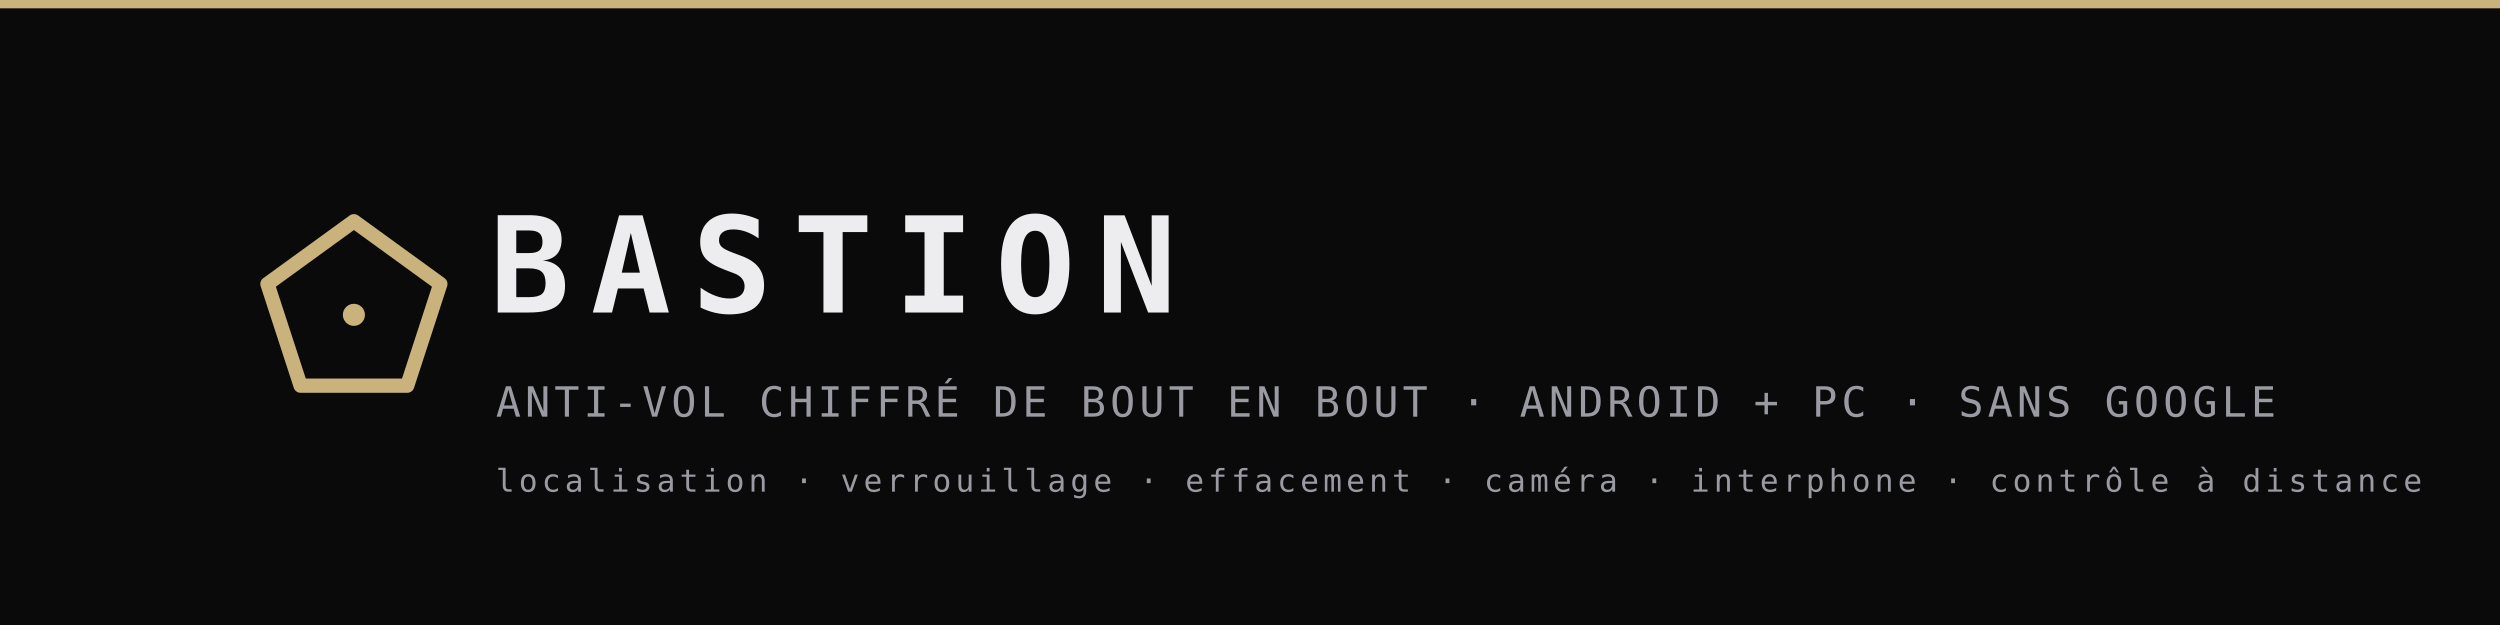
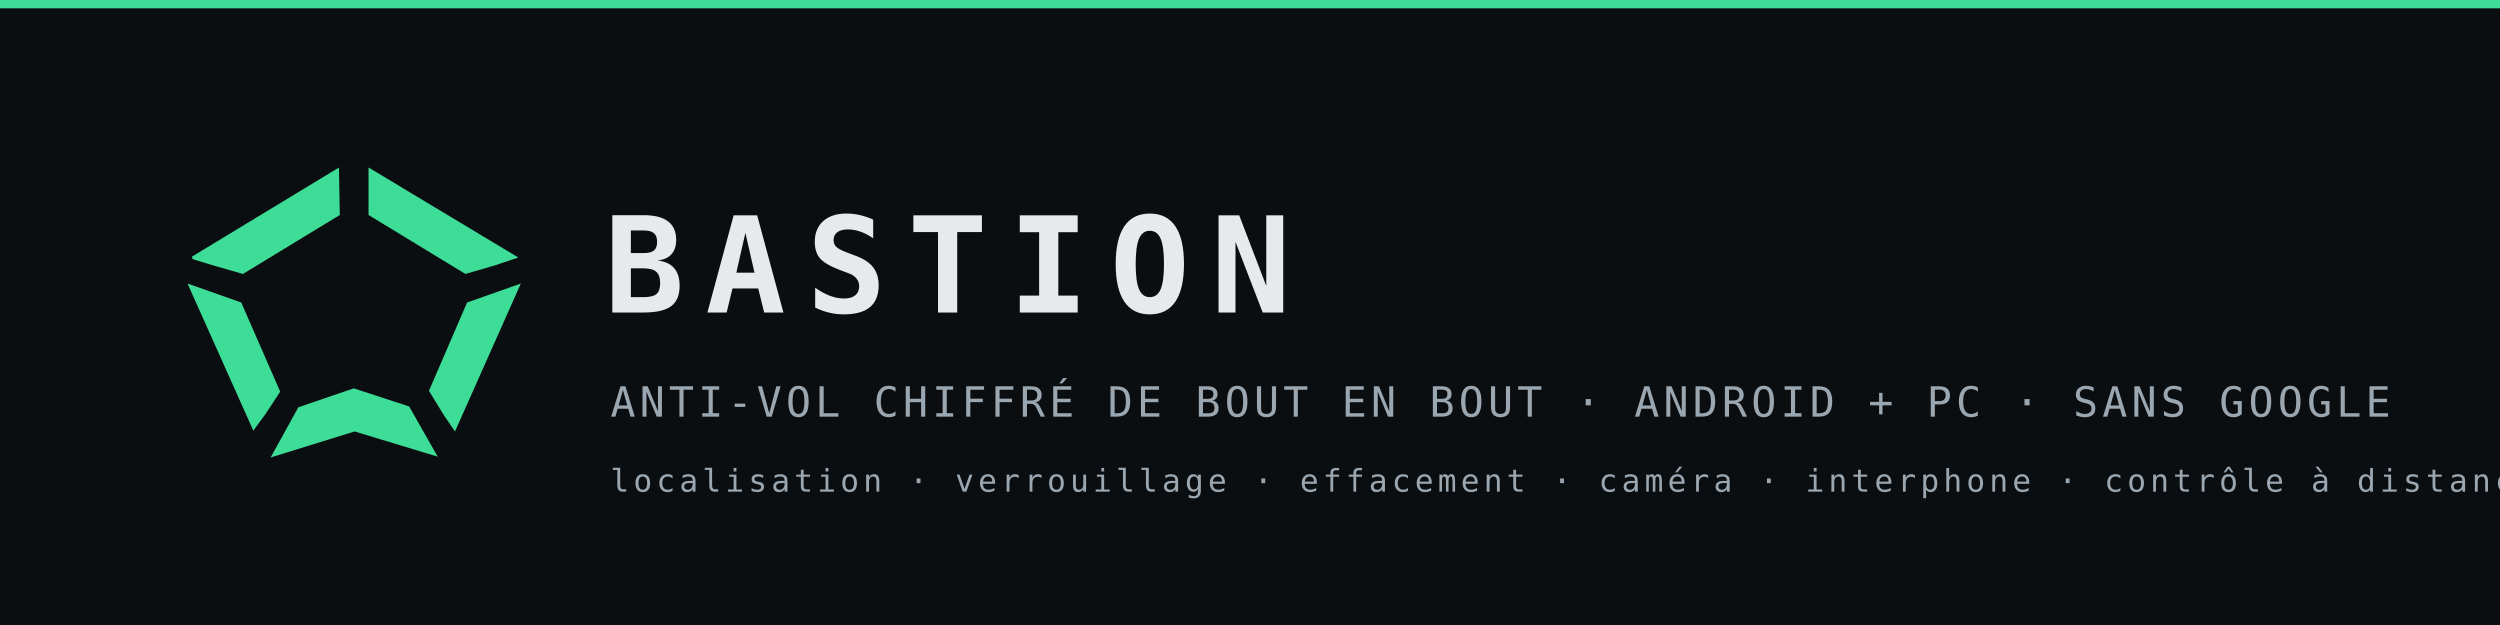
<svg xmlns="http://www.w3.org/2000/svg" viewBox="0 0 1200 300" role="img" aria-label="Bastion">
  <defs>
    <style>
-       .wm { font-family: "JetBrains Mono", ui-monospace, Consolas, monospace; fill: #ededef; font-weight: 700; letter-spacing: 10px; }
-       .tag { font-family: "JetBrains Mono", ui-monospace, Consolas, monospace; fill: #9a9aa3; letter-spacing: 2px; }
-       .acc { fill: #c9b27c; }
+       .wm { font-family: "JetBrains Mono", ui-monospace, Consolas, monospace; fill: #e6eaed; font-weight: 700; letter-spacing: 10px; }
+       .tag { font-family: "JetBrains Mono", ui-monospace, Consolas, monospace; fill: #9aa6b0; letter-spacing: 2px; }
+       .acc { fill: #3ddc97; }
    </style>
  </defs>
-   <rect width="1200" height="300" fill="#0a0a0b" />
+   <rect width="1200" height="300" fill="#0b0e11" />
  <rect x="0" y="0" width="1200" height="4" class="acc" />
-   <g transform="translate(90,70) scale(0.156)">
-     <path d="M512 232 L778 425 L676 738 L348 738 L246 425 Z" fill="none" stroke="#c9b27c" stroke-width="44" stroke-linejoin="round" />
-     <circle cx="512" cy="520" r="34" fill="#c9b27c" />
-   </g>
-   <text x="235" y="150" class="wm" font-size="64">BASTION</text>
-   <text x="238" y="200" class="tag" font-size="20">ANTI‑VOL CHIFFRÉ DE BOUT EN BOUT · ANDROID + PC · SANS GOOGLE</text>
-   <text x="238" y="236" class="tag" font-size="15" fill="#62626b">localisation · verrouillage · effacement · caméra · interphone · contrôle à distance</text>
+   <path d="M162.7,80.4 L163.1,103.2 L116.6,131.5 L103.7,127.8 L92.5,124.4 L92.1,123.2 Z M176.9,80.4 L248.8,123.6 L237.5,127.4 L223.4,131.5 L176.9,103.2 Z M90.0,136.1 L115.8,145.2 L134.5,188.0 L127.4,198.8 L121.6,206.7 Z M250.0,136.1 L218.4,207.1 L213.0,199.2 L205.9,187.6 L224.2,145.2 Z M169.8,186.4 L196.4,195.1 L210.1,219.2 L170.2,207.1 L129.9,219.6 L143.2,195.5 Z" class="acc" />
+   <text x="290" y="150" class="wm" font-size="64">BASTION</text>
+   <text x="293" y="200" class="tag" font-size="20">ANTI‑VOL CHIFFRÉ DE BOUT EN BOUT · ANDROID + PC · SANS GOOGLE</text>
+   <text x="293" y="236" class="tag" font-size="15" fill="#7b8792">localisation · verrouillage · effacement · caméra · interphone · contrôle à distance · contacts · appels · SMS</text>
</svg>
